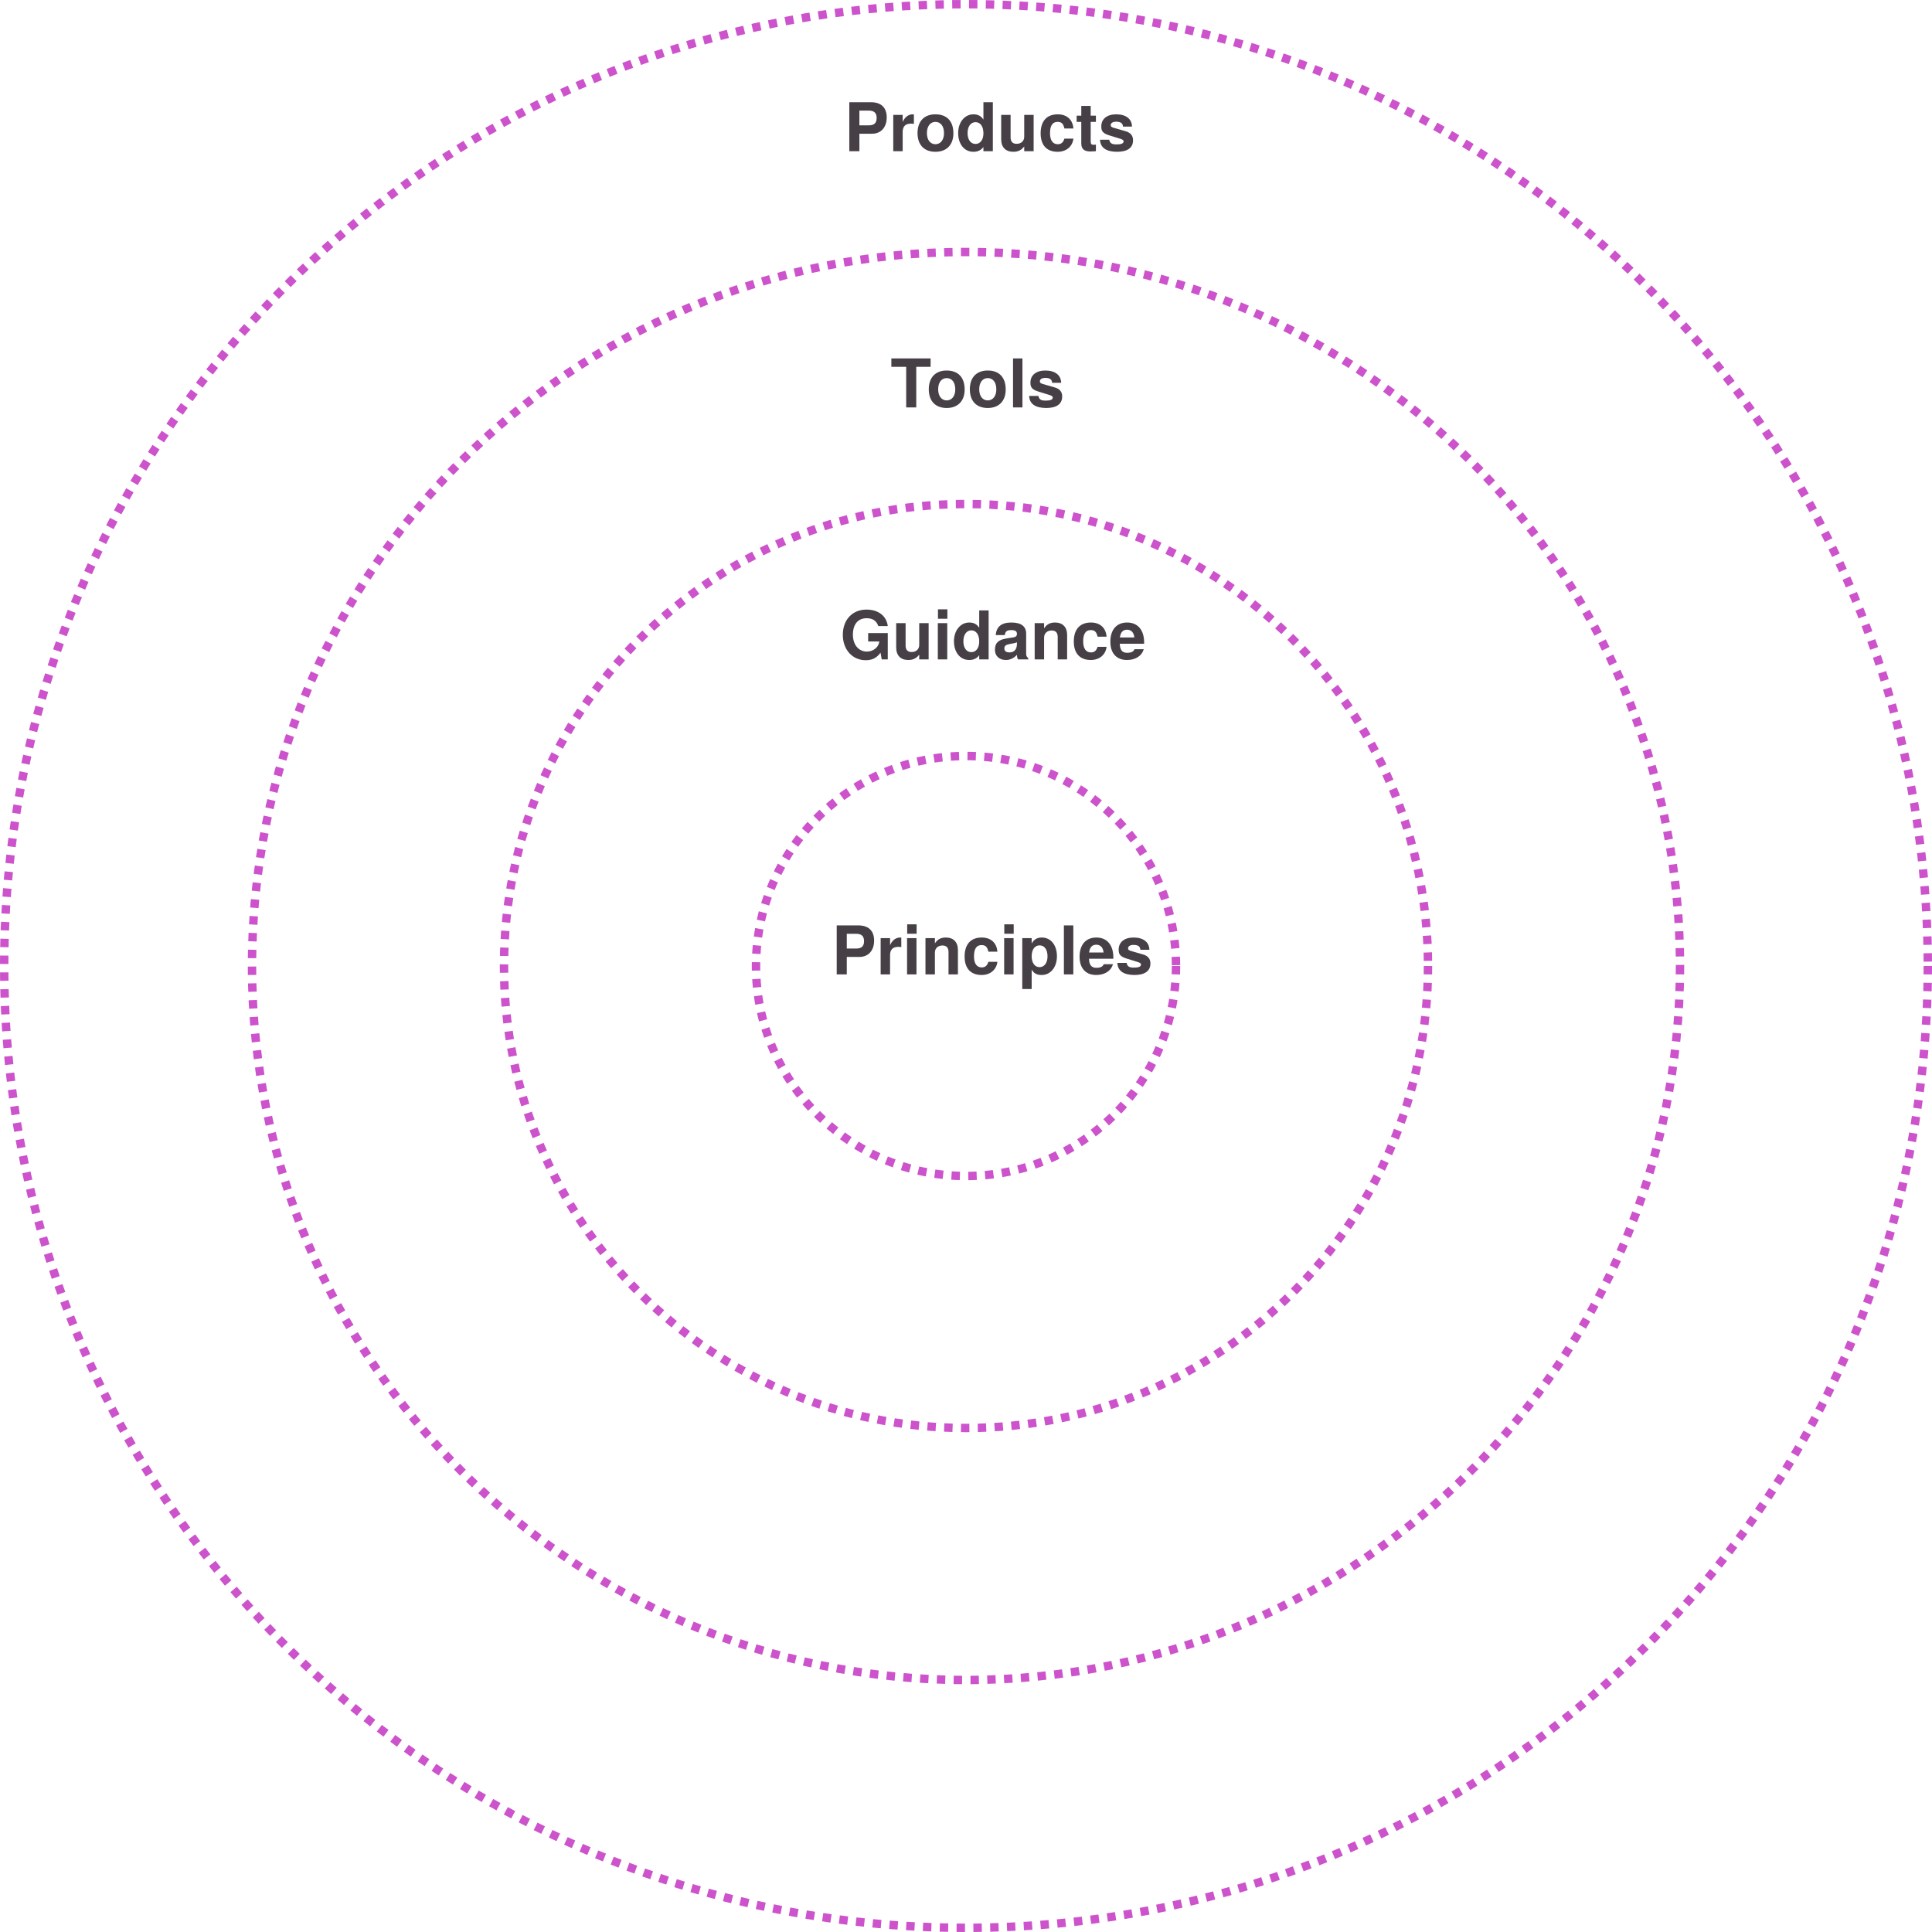
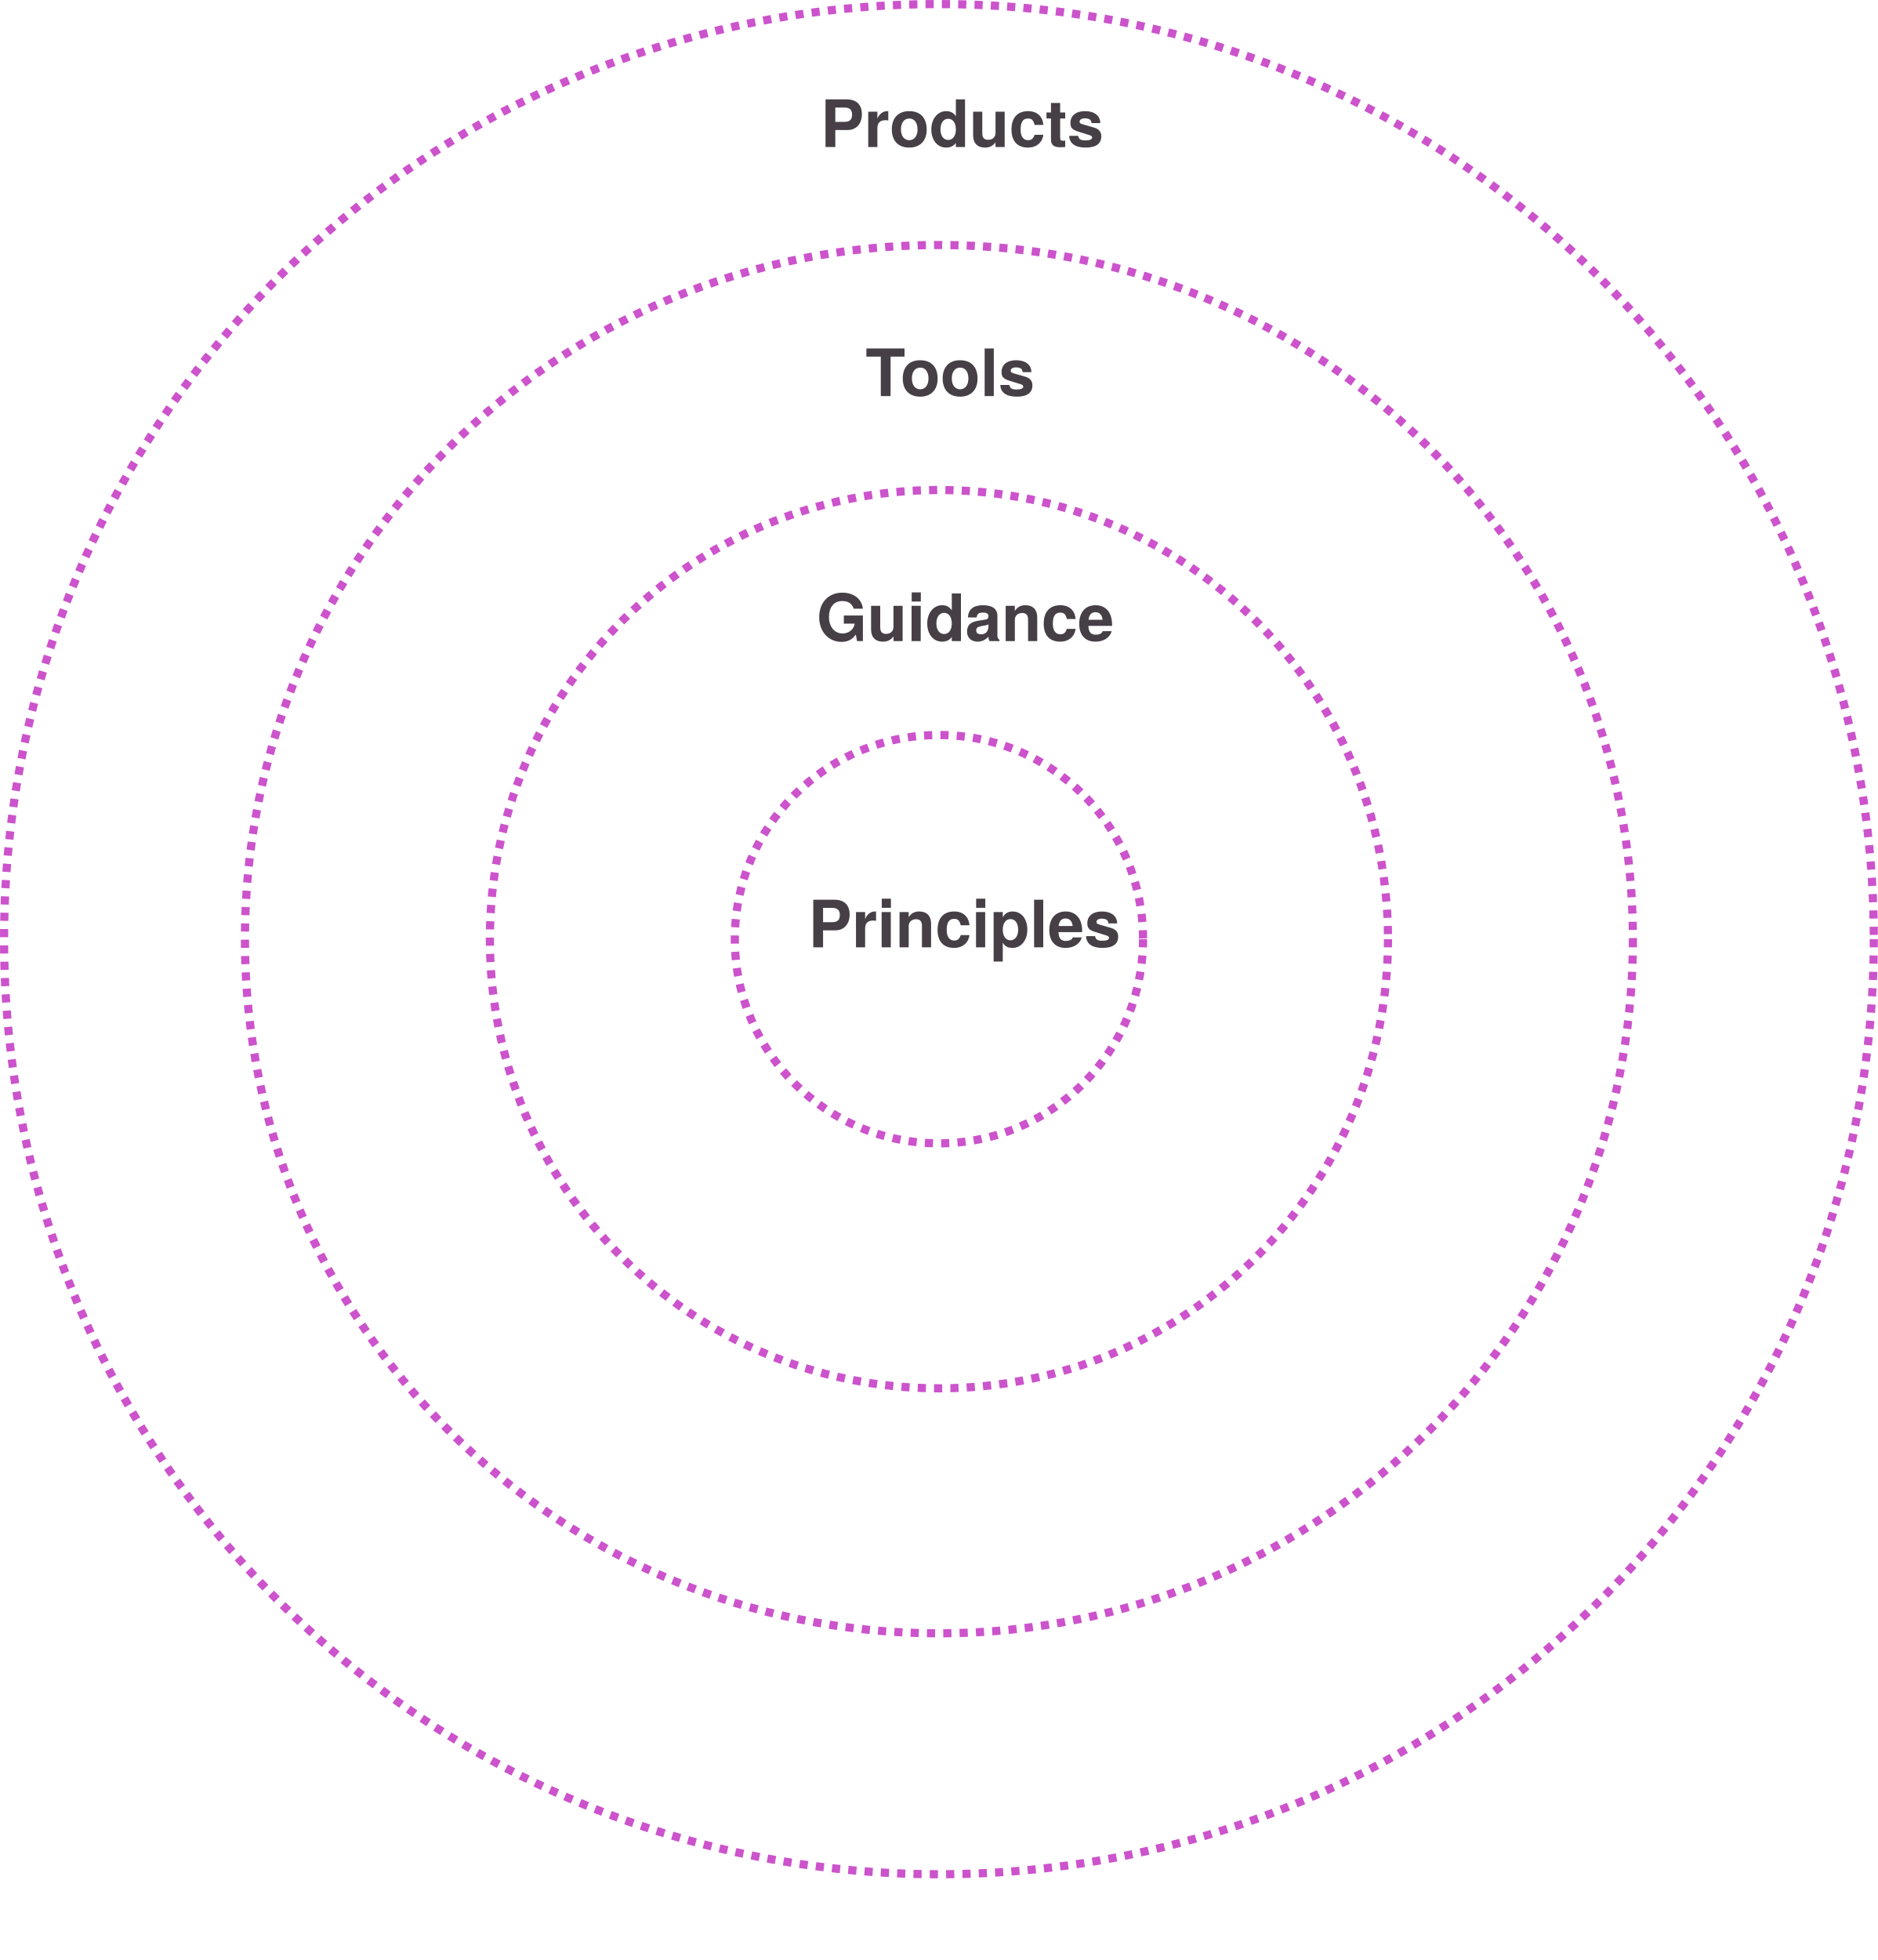
- <svg xmlns="http://www.w3.org/2000/svg" viewBox="0 0 920 920">
+ <svg xmlns="http://www.w3.org/2000/svg" viewBox="0 0 920 960">
  <style>
    text {
      fill: #464046;
      font-family: Calibre, 'Helvetica Neue', sans-serif;
      font-size: 32px;
      font-weight: 600;
    }
    g, circle {
      fill: none;
    }
    .border {
      stroke: #cc53cc;
      stroke-width: 4;
      stroke-dasharray: 4;
    }
  </style>
  <g id="r4">
    <circle class="border" cx="460" cy="460" r="458" />
    <text x="402" y="72">Products</text>
  </g>
  <g id="r3">
    <circle class="border" cx="460" cy="460" r="340" />
    <text x="424" y="194">Tools</text>
  </g>
  <g id="r2">
    <circle class="border" cx="460" cy="460" r="220" />
    <text x="400" y="314">Guidance</text>
  </g>
  <g id="r1">
    <circle class="border" cx="460" cy="460" r="100" />
    <text x="396" y="464">Principles</text>
  </g>
</svg>
